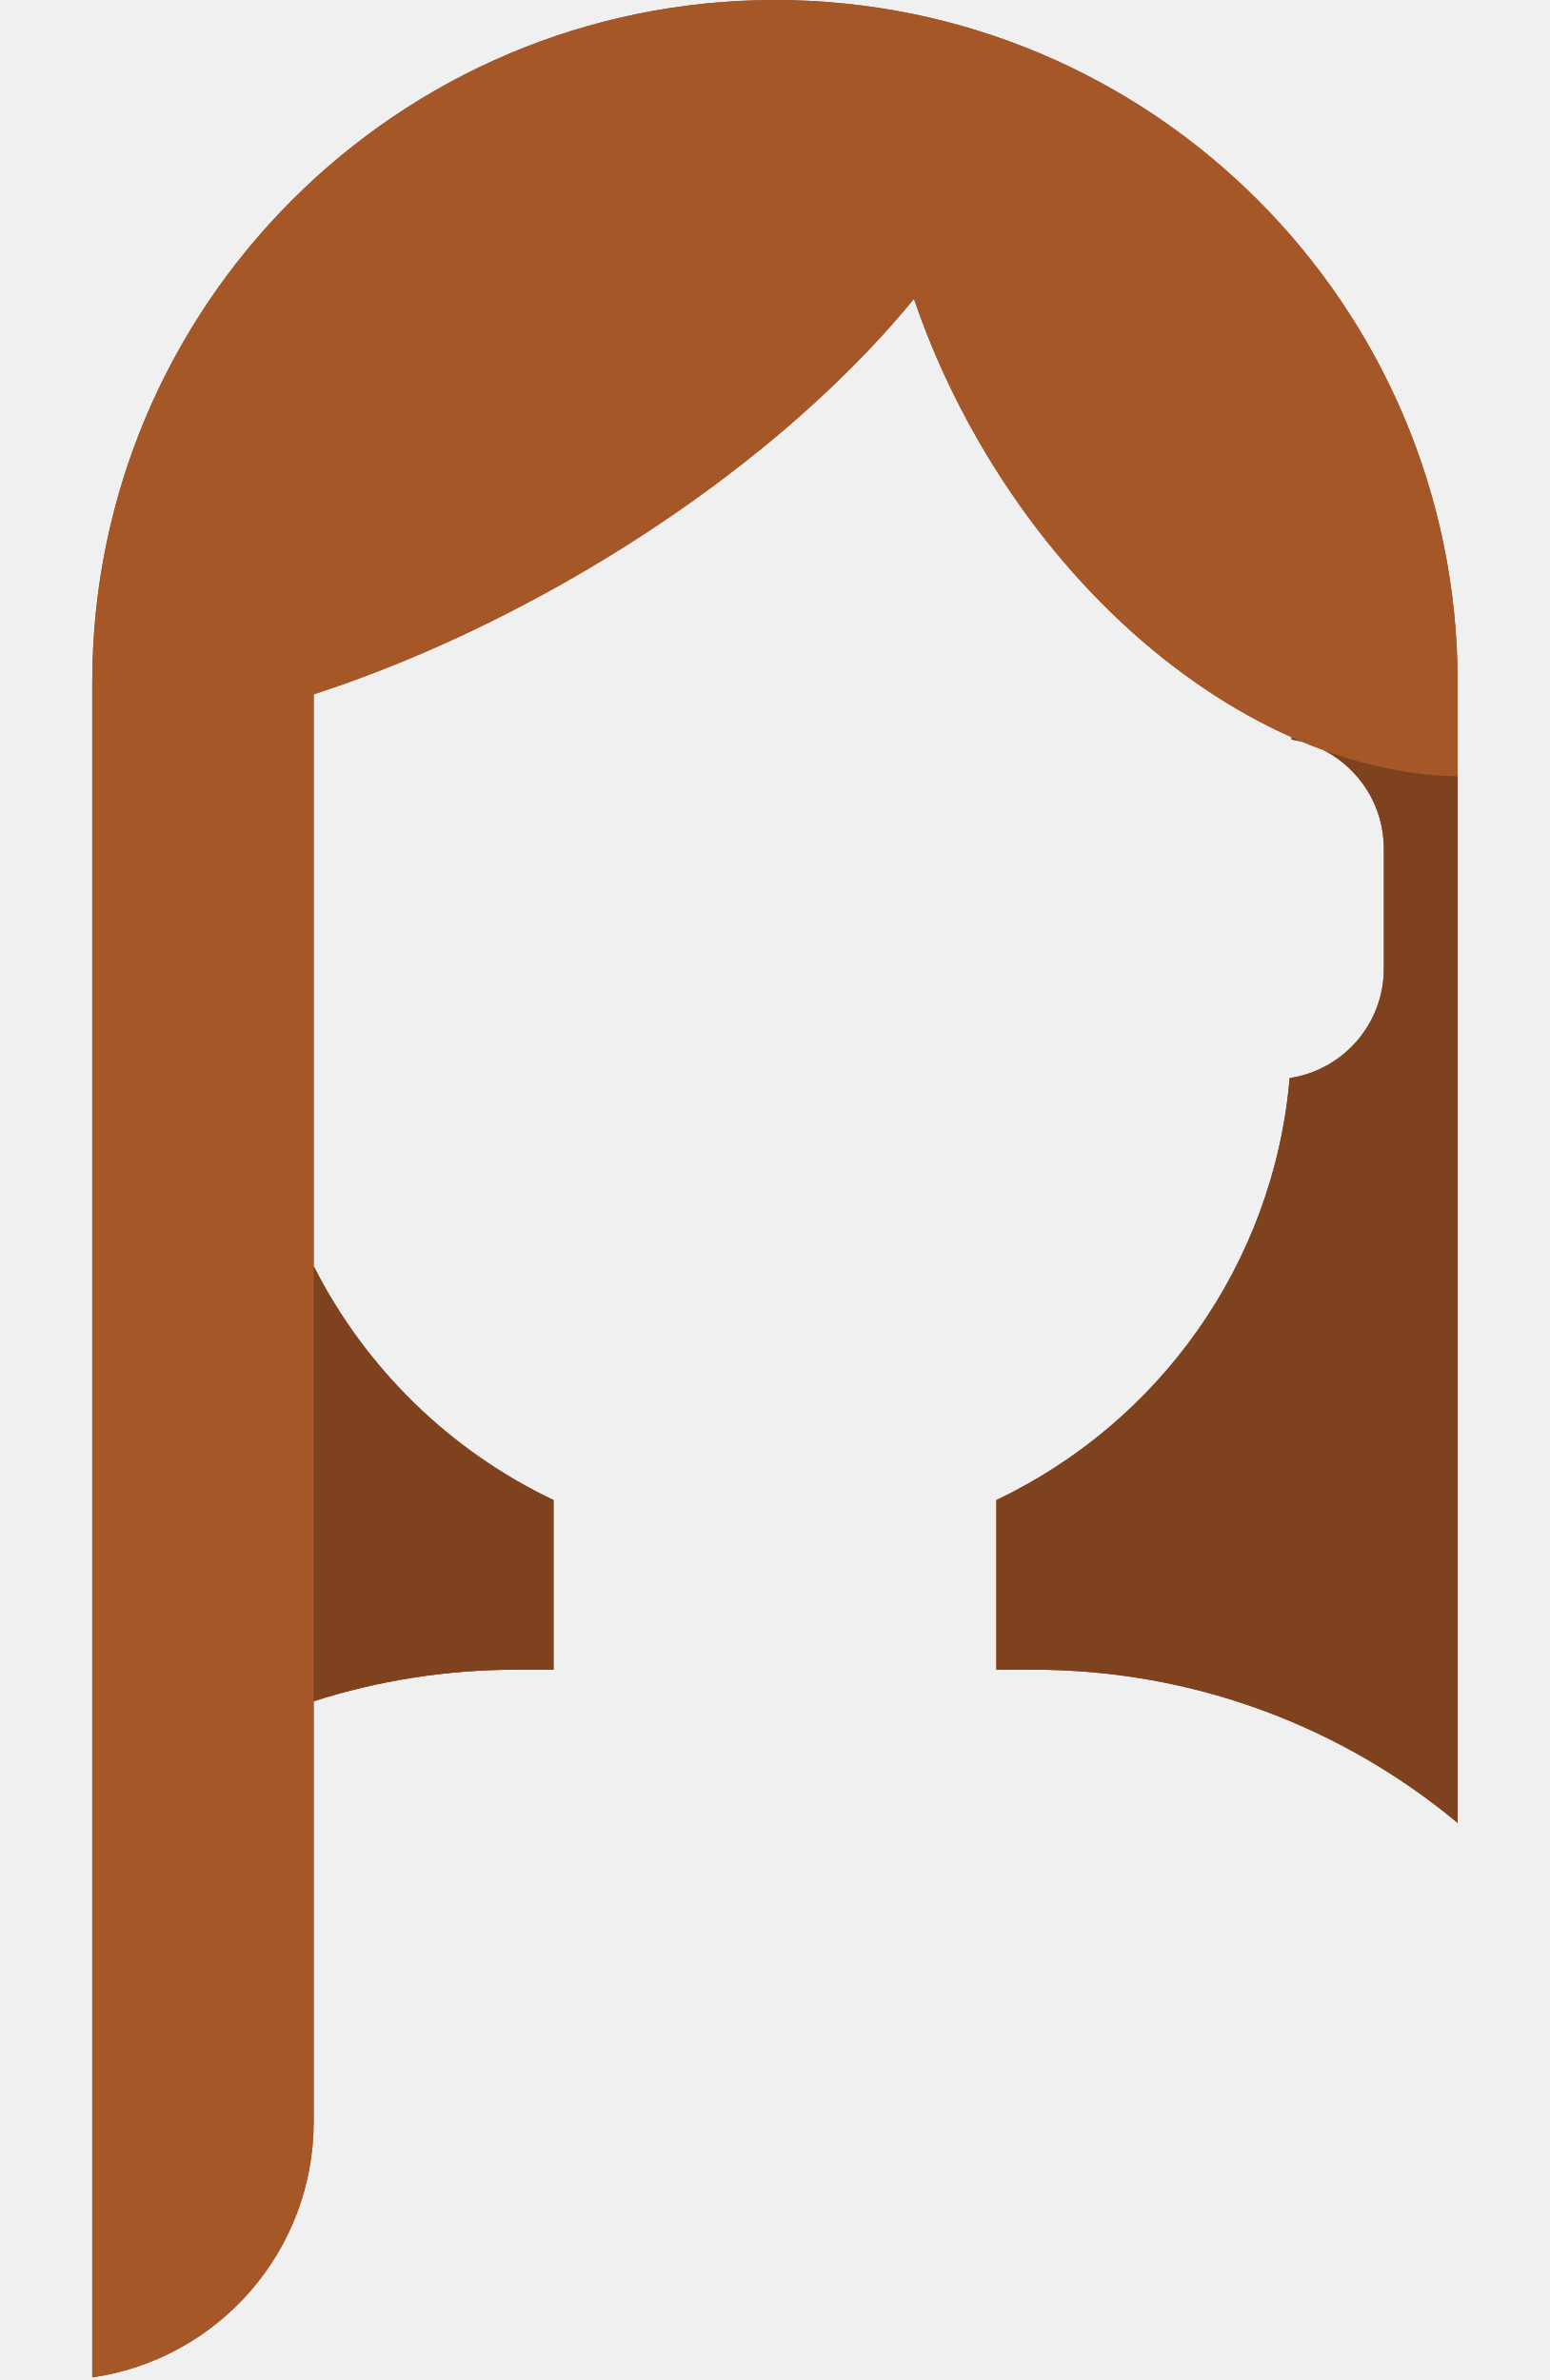
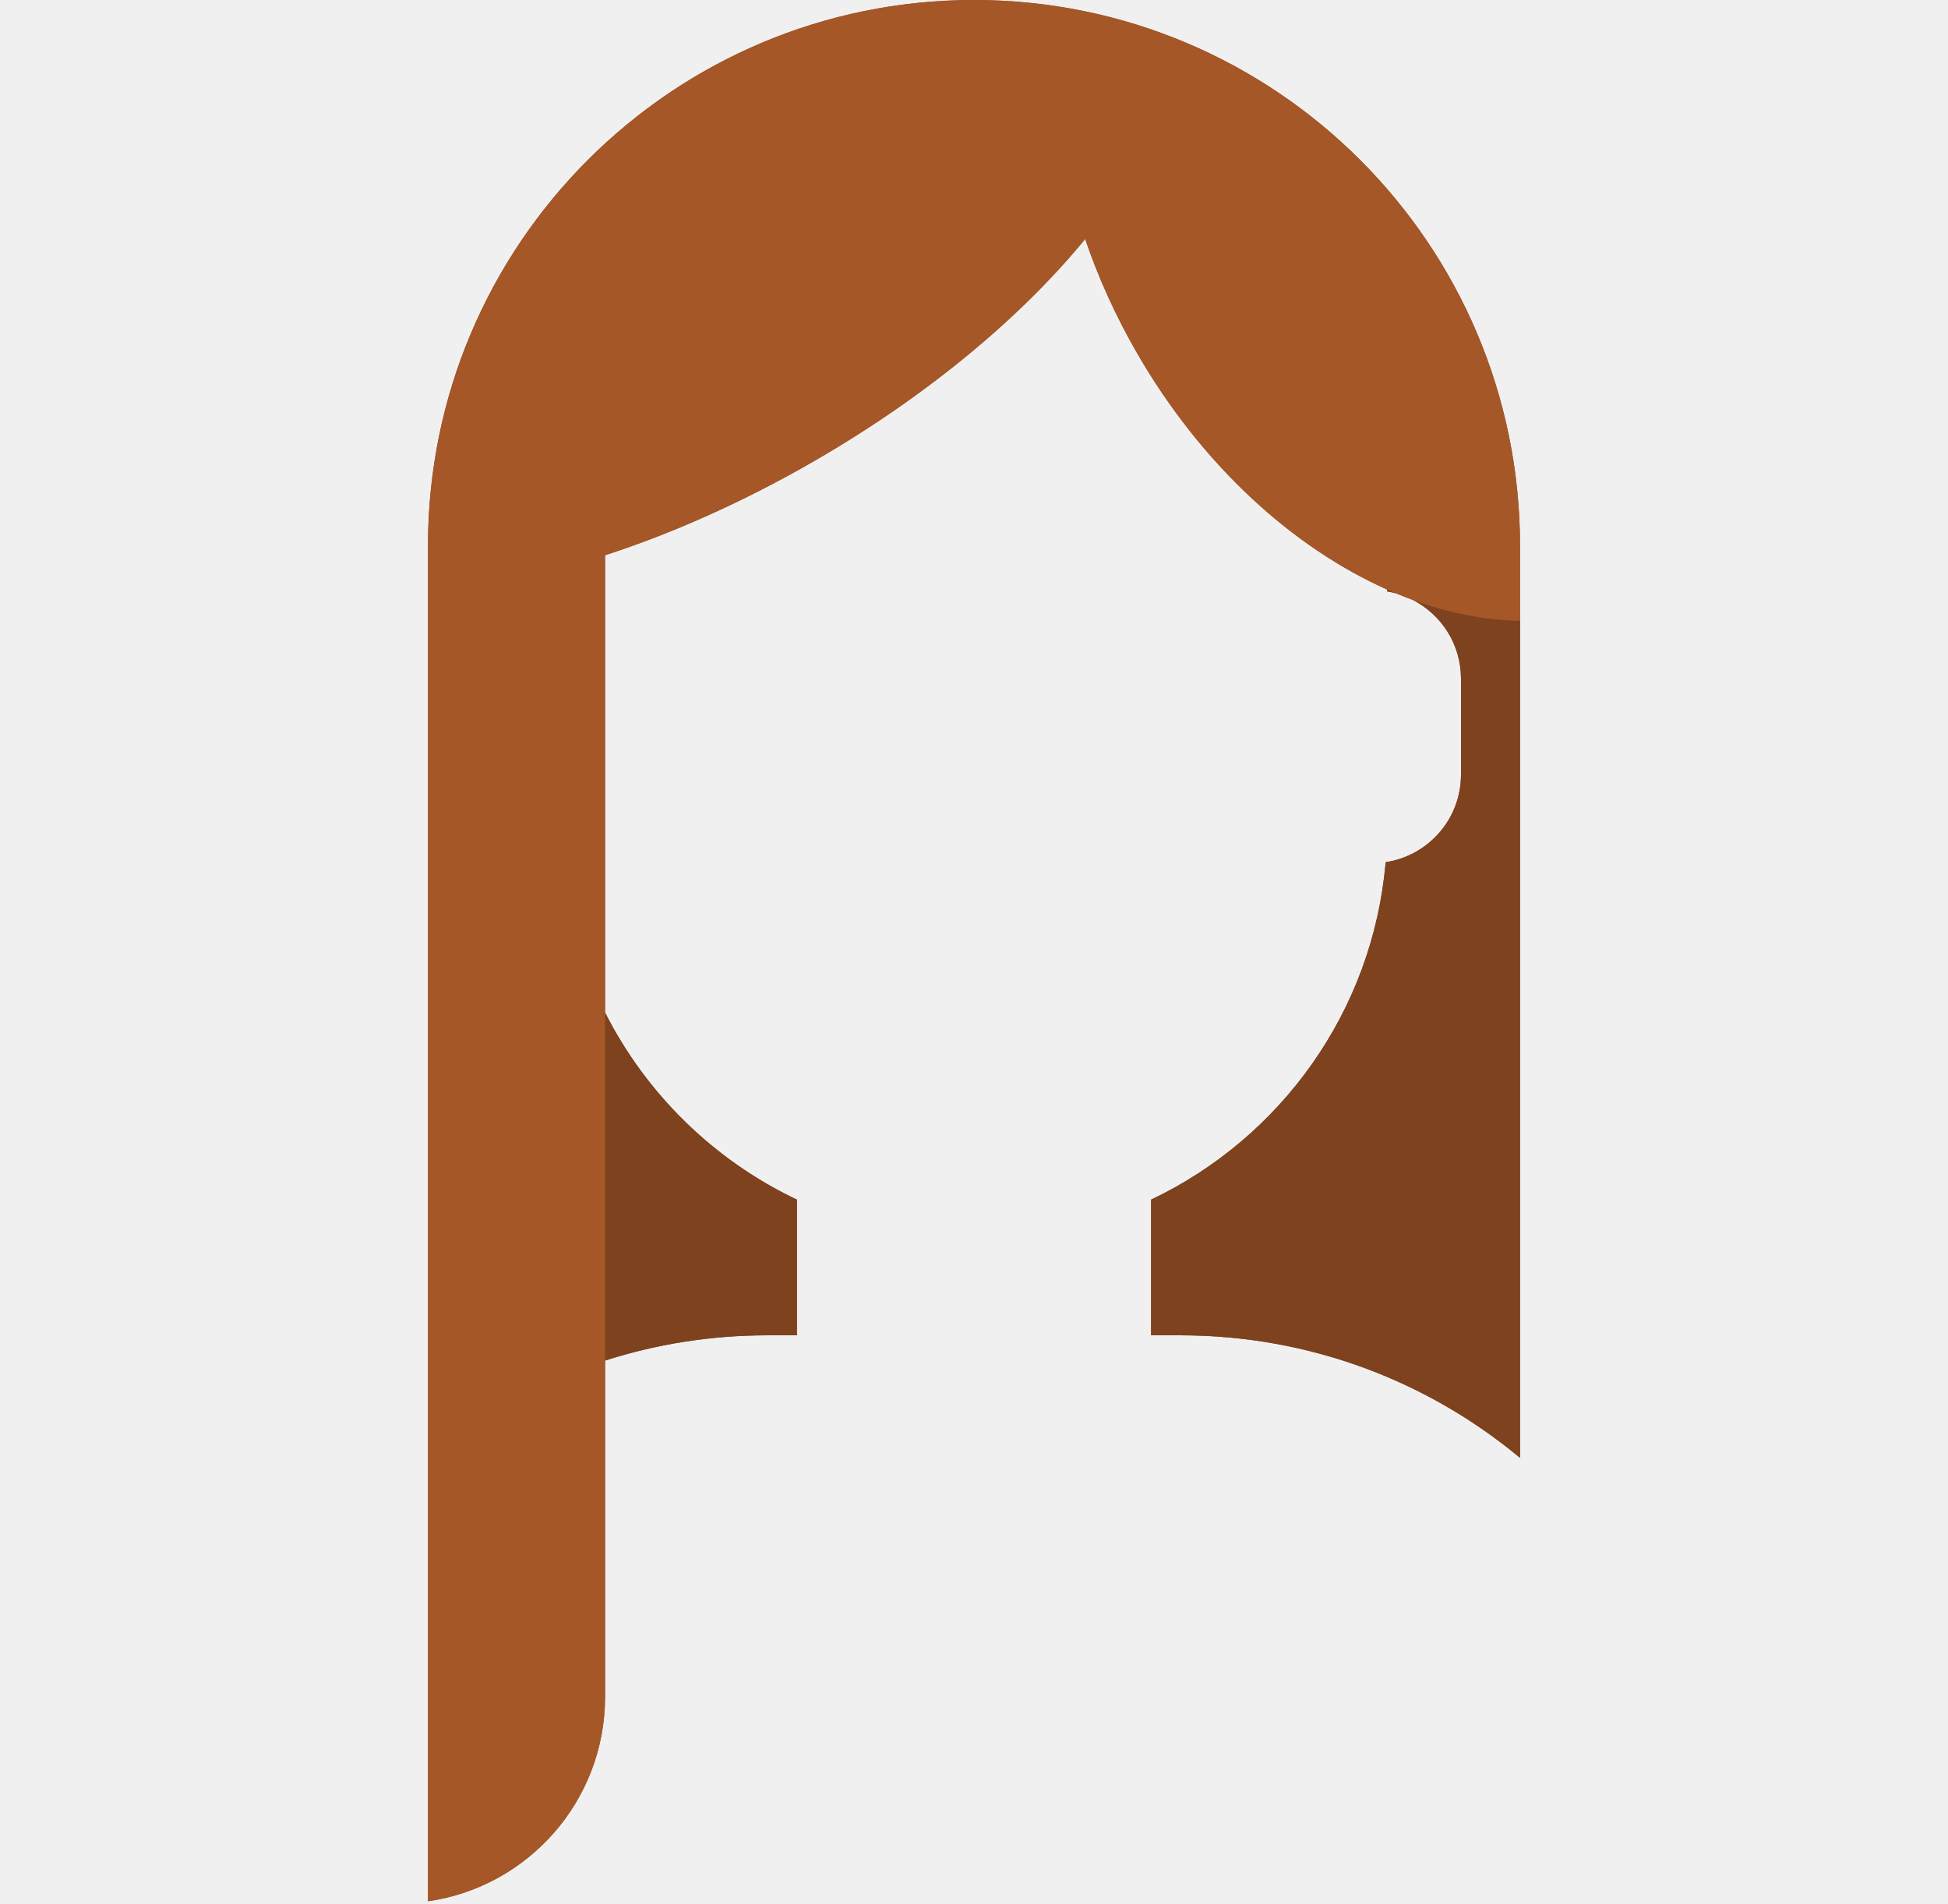
- <svg xmlns="http://www.w3.org/2000/svg" xmlns:xlink="http://www.w3.org/1999/xlink" width="168px" height="258px" viewBox="0 0 168 258" version="1.1">
+ <svg xmlns="http://www.w3.org/2000/svg" xmlns:xlink="http://www.w3.org/1999/xlink" width="264px" height="258px" viewBox="0 0 168 258" version="1.1">
  <defs>
    <path d="M148,197.608 C135.525,187.237 119.491,181 102,181 L98,181 L98,162.611 C115.531,154.283 128.048,137.115 129.791,116.867 C135.569,116.002 140,111.019 140,105 L140,92 C140,87.354 137.359,83.324 133.497,81.33 C132.724,81.05 131.952,80.748 131.181,80.426 C130.795,80.32 130.401,80.233 130,80.166 L130,79.917 C117.224,74.234 104.878,63.071 96.11,47.885 C93.175,42.801 90.831,37.595 89.066,32.397 C80.431,42.941 67.745,53.602 52.342,62.495 C42.778,68.017 33.147,72.291 24,75.266 L24,137.247 C29.602,148.318 38.773,157.278 50,162.611 L50,181 L46,181 C38.327,181 30.935,182.2 24,184.423 L24,230 C24,244.106 13.569,255.776 0,257.716 L0,74 C0,33.131 33.131,0 74,0 C114.869,0 148,33.131 148,74 Z" id="path-c5f-x7930v-1" />
  </defs>
  <g id="Symbols" stroke="none" stroke-width="1" fill="none" fill-rule="evenodd">
    <g id="Top/Long-Hair/Straight" transform="translate(-49, -18)">
      <g id="Hair" transform="translate(59, 18)">
        <mask id="mask-c5f-x7930v-2" fill="white">
          <use xlink:href="#path-c5f-x7930v-1" />
        </mask>
        <use id="Mask-Hair" fill="#944F23" xlink:href="#path-c5f-x7930v-1" />
        <g id="↳-💈Hair-Color" mask="url(#mask-c5f-x7930v-2)" fill="#A55728">
          <g transform="translate(-58, -18)" id="Color">
            <rect x="0" y="0" width="264" height="280" />
          </g>
        </g>
      </g>
      <path d="M207,215.608 C194.525,205.237 178.491,199 161,199 L157,199 L157,180.611 C174.531,172.283 187.048,155.115 188.791,134.867 C194.569,134.002 199,129.019 199,123 L199,110 C199,105.354 196.359,101.324 192.497,99.33 C197.368,101.106 202.26,102.072 207,102.148 Z M82.999,155.245 C88.601,166.317 97.772,175.277 109,180.611 L109,199 L105,199 C97.327,199 89.934,200.2 83,202.423 Z M188.999,97.917 C189.393,98.092 189.787,98.262 190.181,98.426 C189.795,98.32 189.401,98.233 189,98.166 Z" id="Shadow" fill-opacity="0.24" fill="#000000" />
    </g>
  </g>
</svg>
